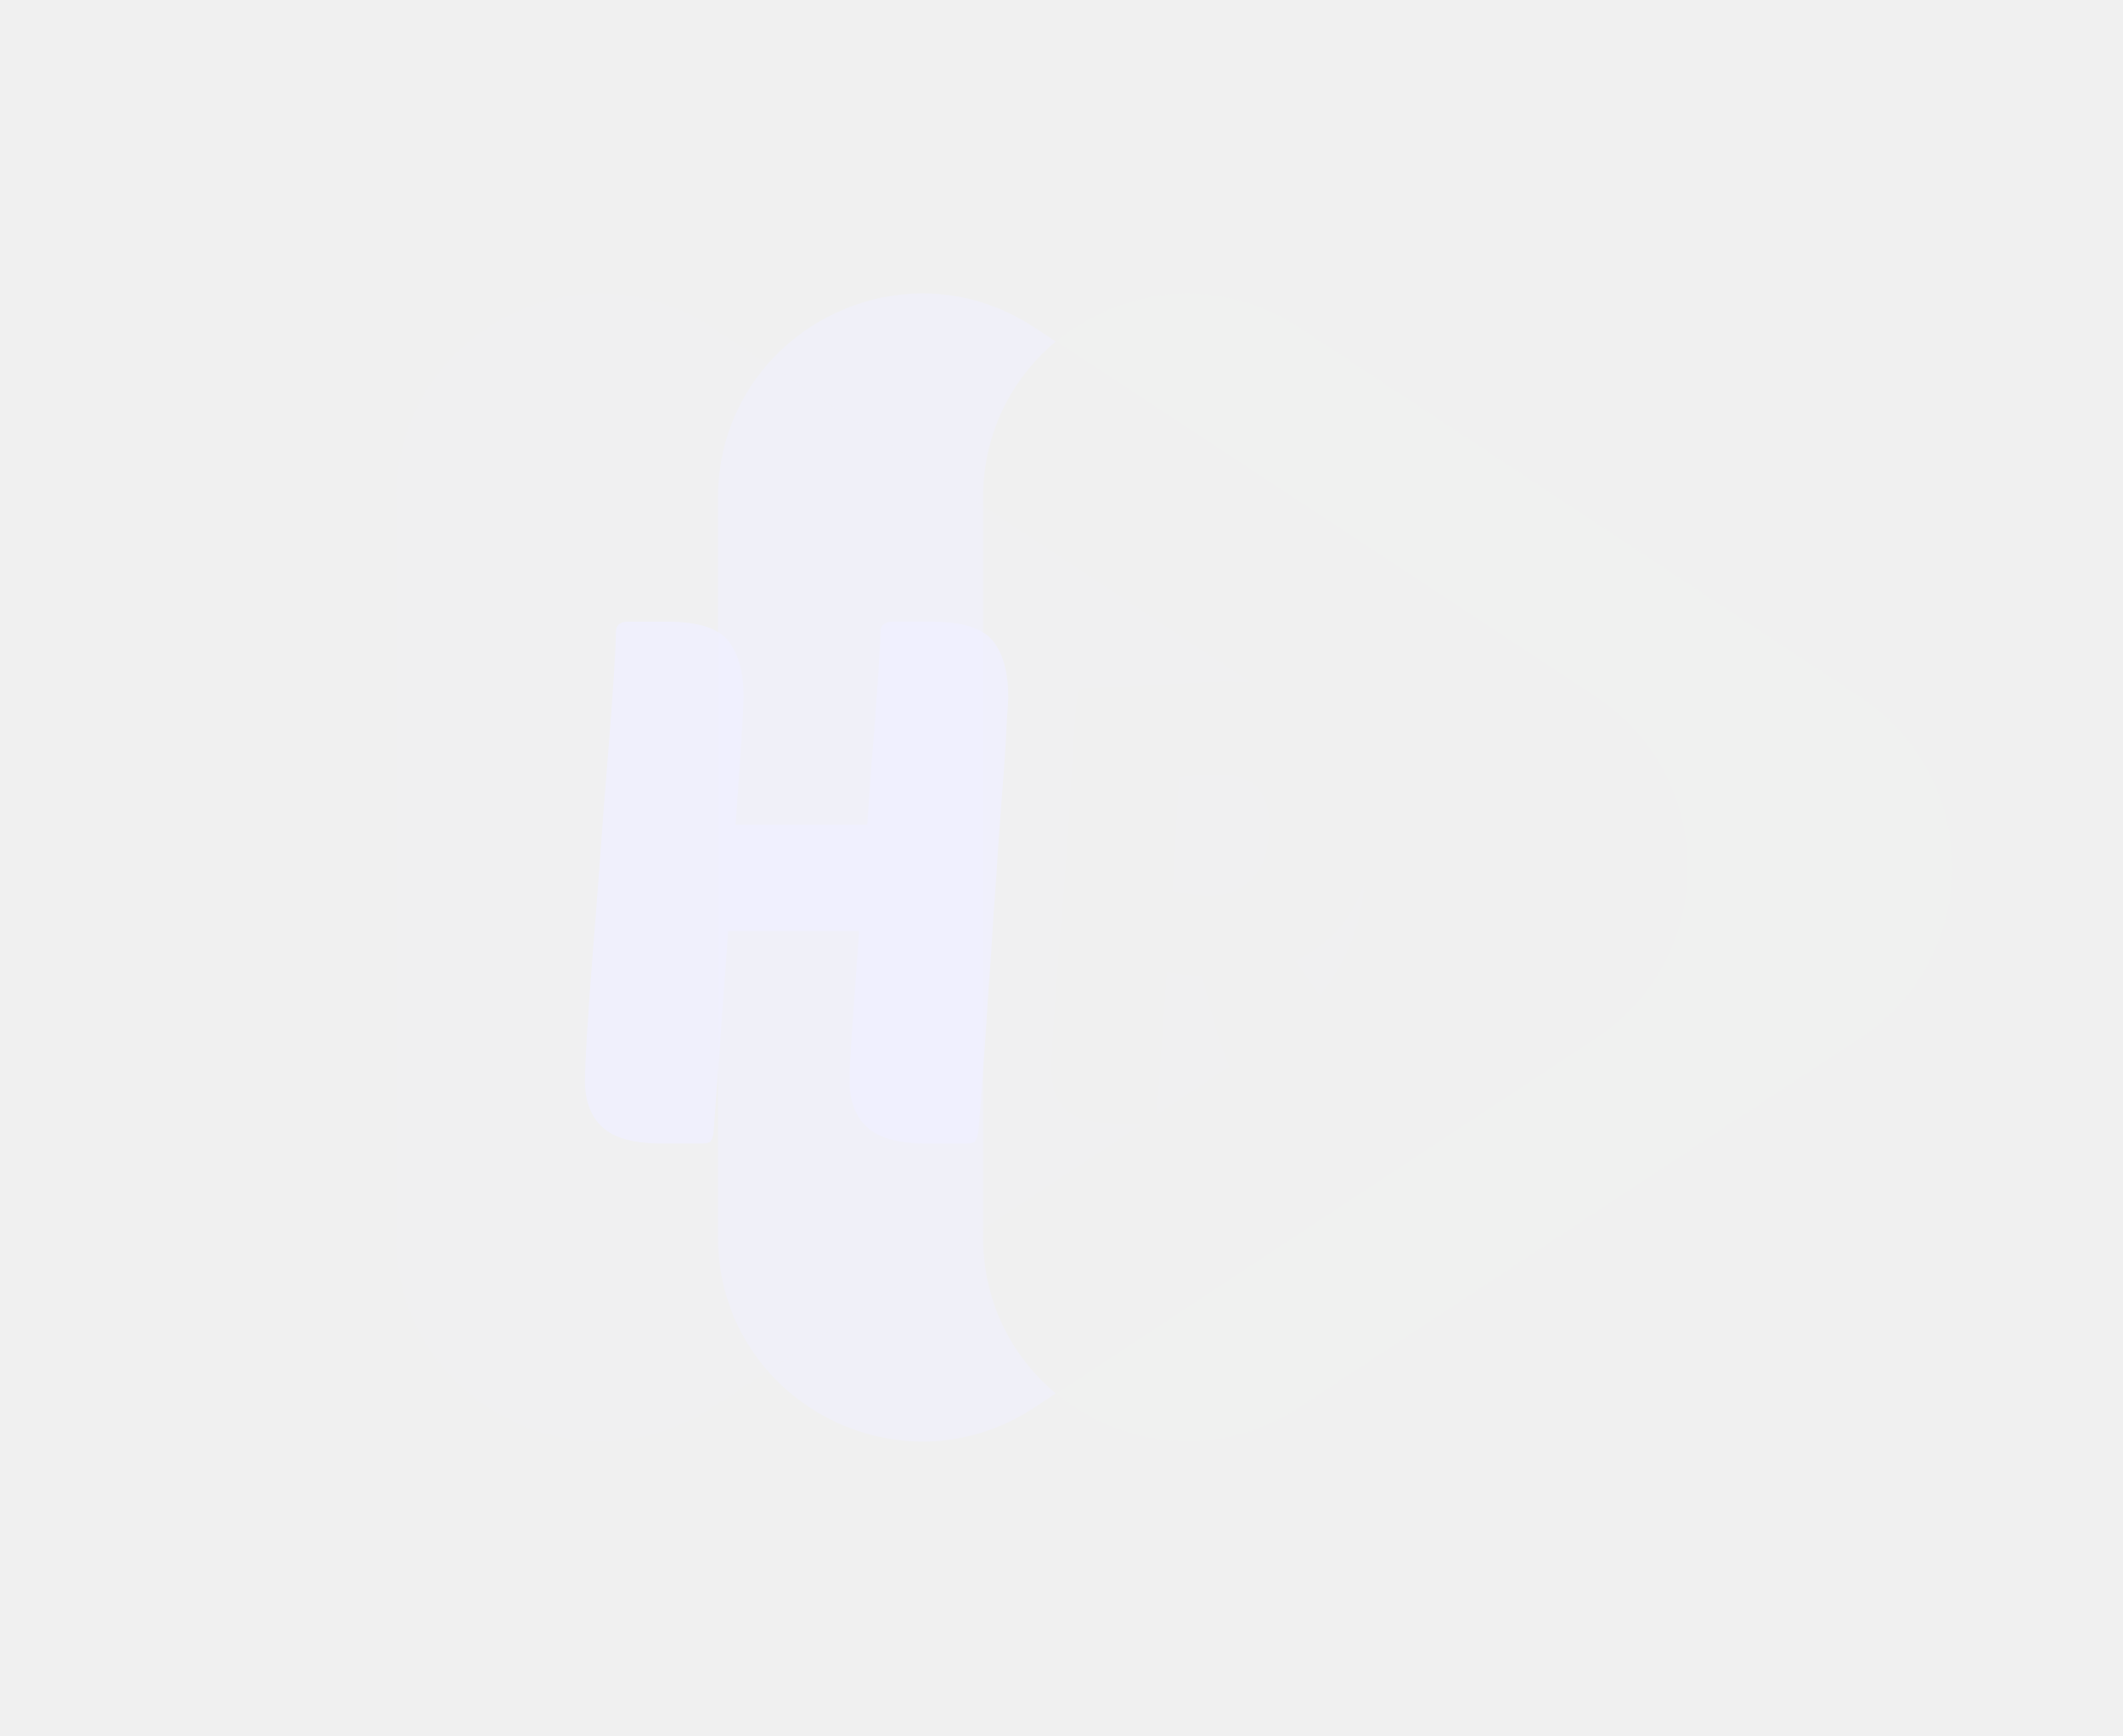
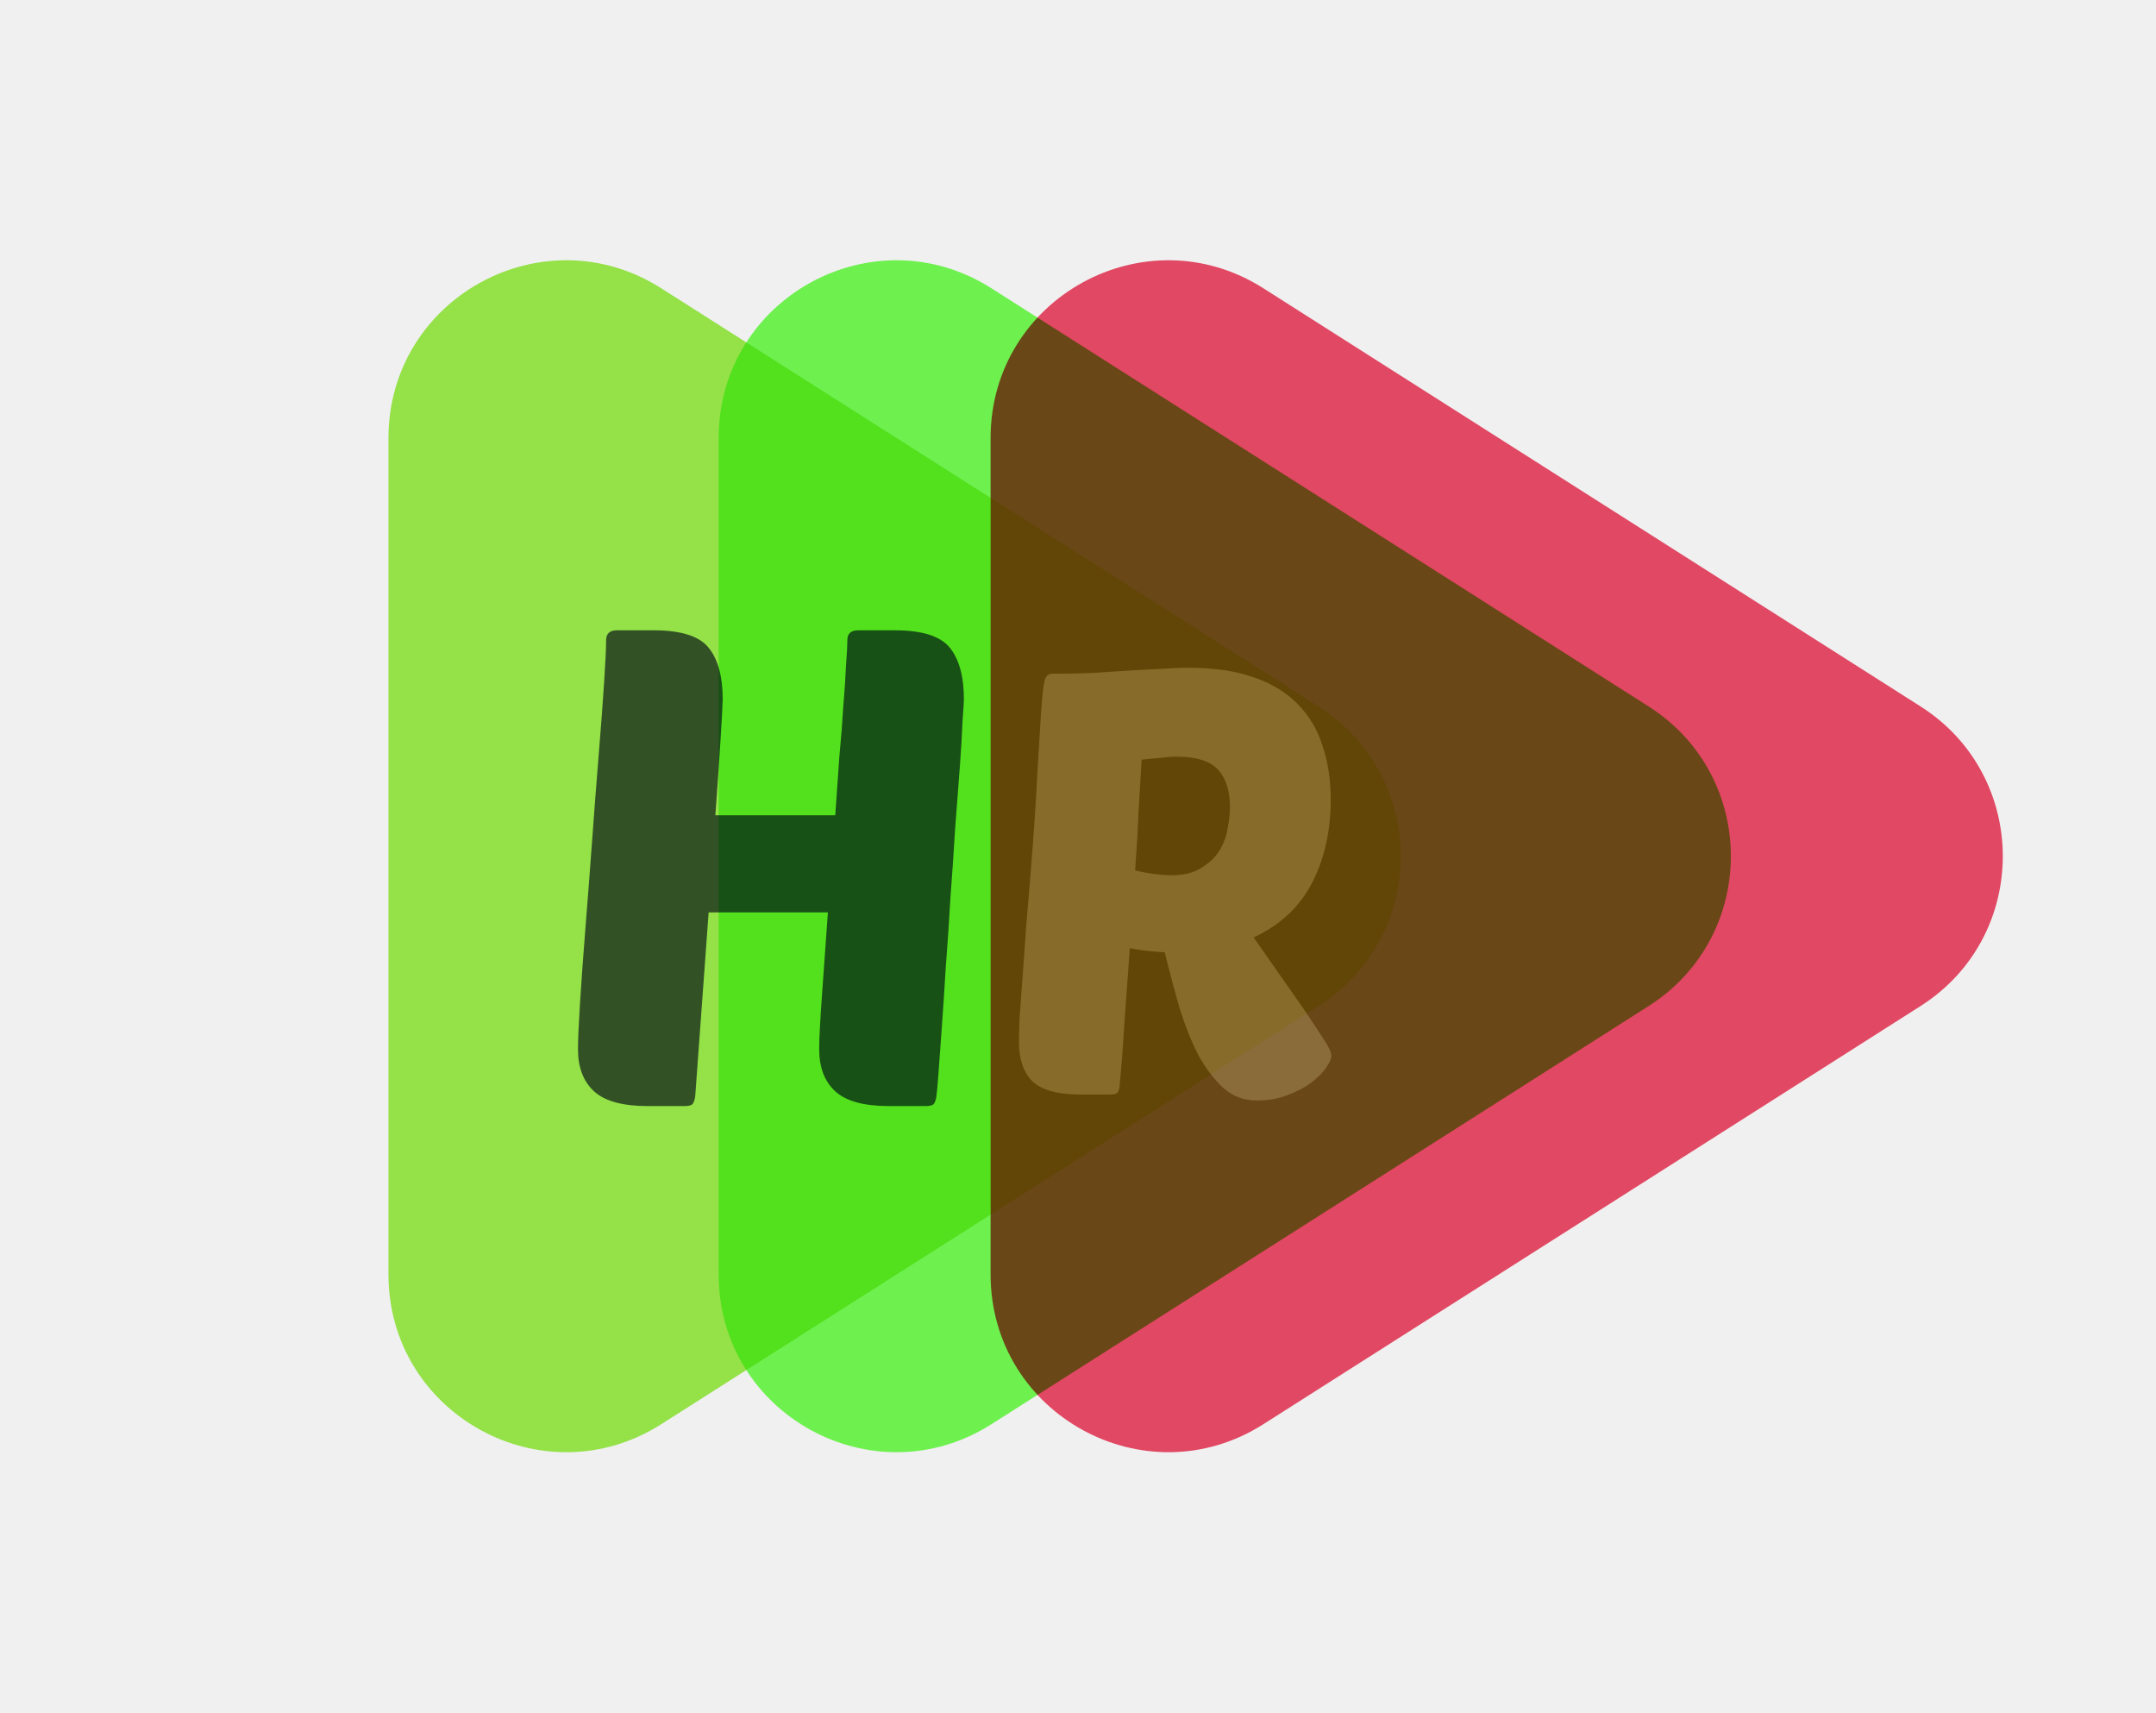
- <svg xmlns="http://www.w3.org/2000/svg" width="104" height="85" viewBox="0 0 104 85" fill="none">
-   <g style="mix-blend-mode:lighten">
+ <svg xmlns="http://www.w3.org/2000/svg" width="753" height="598" viewBox="0 0 753 598" fill="none">
+   <g style="mix-blend-mode:difference">
    <g style="mix-blend-mode:lighten">
-       <path d="M91.145 34.139C97.144 38.09 97.144 46.89 91.145 50.841L63.66 68.944C57.011 73.323 48.16 68.554 48.16 60.592L48.16 24.387C48.16 16.426 57.011 11.657 63.66 16.036L91.145 34.139Z" fill="#16F1CA" fill-opacity="0.7" />
+       <path d="M670.772 246.689C709.066 271.05 709.066 326.95 670.772 351.311L441.251 497.327C399.976 523.586 345.972 493.936 345.972 445.016V152.984C345.972 104.064 399.976 74.415 441.251 100.673L670.772 246.689Z" fill="#16F1CA" fill-opacity="0.7" />
    </g>
    <g style="mix-blend-mode:lighten">
-       <path d="M78.156 34.139C84.156 38.09 84.156 46.89 78.156 50.841L50.672 68.944C44.023 73.323 35.171 68.554 35.171 60.592L35.171 24.387C35.171 16.426 44.023 11.657 50.672 16.036L78.156 34.139Z" fill="#BA00FB" fill-opacity="0.7" />
+       <path d="M575.798 246.689C614.093 271.05 614.092 326.95 575.798 351.311L346.278 497.327C305.002 523.586 250.998 493.936 250.998 445.016V152.984C250.998 104.064 305.002 74.415 346.278 100.673L575.798 246.689Z" fill="#BA00FB" fill-opacity="0.7" />
    </g>
    <g style="mix-blend-mode:lighten">
-       <path d="M62.385 34.139C68.384 38.09 68.384 46.89 62.385 50.841L34.9 68.944C28.251 73.323 19.4 68.554 19.4 60.592L19.4 24.387C19.4 16.426 28.251 11.657 34.9 16.036L62.385 34.139Z" fill="#8416F1" fill-opacity="0.7" />
+       <path d="M460.476 246.689C498.77 271.05 498.77 326.95 460.476 351.311L230.955 497.327C189.68 523.586 135.676 493.936 135.676 445.016V152.984C135.676 104.064 189.68 74.415 230.955 100.673L460.476 246.689Z" fill="#8416F1" fill-opacity="0.7" />
    </g>
    <g style="mix-blend-mode:luminosity">
-       <path d="M54.65 55C53.51 55 52.7 54.78 52.22 54.34C51.76 53.88 51.53 53.21 51.53 52.33C51.53 52.09 51.54 51.69 51.56 51.13C51.6 50.55 51.65 49.87 51.71 49.09C51.77 48.31 51.83 47.46 51.89 46.54C51.97 45.6 52.05 44.65 52.13 43.69C52.29 41.67 52.4 40.03 52.46 38.77C52.54 37.51 52.6 36.52 52.64 35.8C52.7 34.9 52.76 34.33 52.82 34.09C52.88 33.83 53.01 33.7 53.21 33.7C53.83 33.7 54.46 33.69 55.1 33.67C55.76 33.63 56.39 33.59 56.99 33.55C57.59 33.51 58.15 33.48 58.67 33.46C59.21 33.42 59.69 33.4 60.11 33.4C61.39 33.4 62.49 33.56 63.41 33.88C64.33 34.2 65.07 34.65 65.63 35.23C66.21 35.81 66.63 36.51 66.89 37.33C67.17 38.15 67.31 39.07 67.31 40.09C67.31 41.65 67 43.04 66.38 44.26C65.76 45.48 64.77 46.41 63.41 47.05L65.93 50.65C66.39 51.33 66.74 51.86 66.98 52.24C67.22 52.6 67.34 52.87 67.34 53.05C67.34 53.19 67.25 53.39 67.07 53.65C66.91 53.89 66.66 54.14 66.32 54.4C66 54.64 65.6 54.85 65.12 55.03C64.66 55.21 64.14 55.3 63.56 55.3C62.92 55.3 62.36 55.09 61.88 54.67C61.42 54.25 61 53.7 60.62 53.02C60.26 52.32 59.94 51.52 59.66 50.62C59.4 49.72 59.15 48.78 58.91 47.8C58.19 47.76 57.6 47.69 57.14 47.59C57.08 48.47 57.02 49.31 56.96 50.11C56.9 50.91 56.85 51.63 56.81 52.27C56.77 52.89 56.73 53.41 56.69 53.83C56.65 54.23 56.63 54.47 56.63 54.55C56.61 54.71 56.57 54.83 56.51 54.91C56.45 54.97 56.33 55 56.15 55H54.65ZM59.51 37.9C59.27 37.9 59 37.92 58.7 37.96C58.4 37.98 58.08 38.01 57.74 38.05C57.7 38.75 57.65 39.59 57.59 40.57C57.55 41.53 57.49 42.56 57.41 43.66C58.11 43.82 58.72 43.9 59.24 43.9C59.86 43.9 60.36 43.78 60.74 43.54C61.14 43.3 61.45 43.01 61.67 42.67C61.89 42.31 62.03 41.93 62.09 41.53C62.17 41.13 62.21 40.77 62.21 40.45C62.21 39.63 62.01 39 61.61 38.56C61.21 38.12 60.51 37.9 59.51 37.9Z" fill="#AE2323" fill-opacity="0.6" />
+       <path d="M377.406 382.226C369.54 382.226 363.951 380.708 360.639 377.672C357.465 374.498 355.878 369.875 355.878 363.803C355.878 362.147 355.947 359.387 356.085 355.523C356.361 351.521 356.706 346.829 357.12 341.447C357.534 336.065 357.948 330.2 358.362 323.852C358.914 317.366 359.466 310.811 360.018 304.187C361.122 290.249 361.881 278.933 362.295 270.239C362.847 261.545 363.261 254.714 363.537 249.746C363.951 243.536 364.365 239.603 364.779 237.947C365.193 236.153 366.09 235.256 367.47 235.256C371.748 235.256 376.095 235.187 380.511 235.049C385.065 234.773 389.412 234.497 393.552 234.221C397.692 233.945 401.556 233.738 405.144 233.6C408.87 233.324 412.182 233.186 415.08 233.186C423.912 233.186 431.502 234.29 437.85 236.498C444.198 238.706 449.304 241.811 453.168 245.813C457.17 249.815 460.068 254.645 461.862 260.303C463.794 265.961 464.76 272.309 464.76 279.347C464.76 290.111 462.621 299.702 458.343 308.12C454.065 316.538 447.234 322.955 437.85 327.371L455.238 352.211C458.412 356.903 460.827 360.56 462.483 363.182C464.139 365.666 464.967 367.529 464.967 368.771C464.967 369.737 464.346 371.117 463.104 372.911C462 374.567 460.275 376.292 457.929 378.086C455.721 379.742 452.961 381.191 449.649 382.433C446.475 383.675 442.887 384.296 438.885 384.296C434.469 384.296 430.605 382.847 427.293 379.949C424.119 377.051 421.221 373.256 418.599 368.564C416.115 363.734 413.907 358.214 411.975 352.004C410.181 345.794 408.456 339.308 406.8 332.546C401.832 332.27 397.761 331.787 394.587 331.097C394.173 337.169 393.759 342.965 393.345 348.485C392.931 354.005 392.586 358.973 392.31 363.389C392.034 367.667 391.758 371.255 391.482 374.153C391.206 376.913 391.068 378.569 391.068 379.121C390.93 380.225 390.654 381.053 390.24 381.605C389.826 382.019 388.998 382.226 387.756 382.226H377.406ZM410.94 264.236C409.284 264.236 407.421 264.374 405.351 264.65C403.281 264.788 401.073 264.995 398.727 265.271C398.451 270.101 398.106 275.897 397.692 282.659C397.416 289.283 397.002 296.39 396.45 303.98C401.28 305.084 405.489 305.636 409.077 305.636C413.355 305.636 416.805 304.808 419.427 303.152C422.187 301.496 424.326 299.495 425.844 297.149C427.362 294.665 428.328 292.043 428.742 289.283C429.294 286.523 429.57 284.039 429.57 281.831C429.57 276.173 428.19 271.826 425.43 268.79C422.67 265.754 417.84 264.236 410.94 264.236Z" fill="#AE2323" fill-opacity="0.4" />
    </g>
    <g style="mix-blend-mode:luminosity">
-       <path d="M45.36 56.011C44.016 56.011 43.056 55.747 42.48 55.219C41.904 54.691 41.616 53.935 41.616 52.951C41.616 52.423 41.664 51.487 41.76 50.143C41.856 48.799 41.964 47.287 42.084 45.607H35.676L34.956 55.471C34.932 55.663 34.884 55.807 34.812 55.903C34.74 55.975 34.596 56.011 34.38 56.011H32.4C31.056 56.011 30.096 55.747 29.52 55.219C28.944 54.691 28.656 53.935 28.656 52.951C28.656 52.471 28.692 51.655 28.764 50.503C28.836 49.327 28.932 47.995 29.052 46.507C29.172 45.019 29.292 43.447 29.412 41.791C29.532 40.135 29.652 38.575 29.772 37.111C29.892 35.647 29.988 34.363 30.06 33.259C30.132 32.155 30.168 31.399 30.168 30.991C30.168 30.631 30.36 30.451 30.744 30.451H32.724C34.188 30.451 35.172 30.763 35.676 31.387C36.18 32.011 36.432 32.935 36.432 34.159C36.432 34.351 36.396 35.035 36.324 36.211C36.252 37.363 36.156 38.755 36.036 40.387H42.48C42.552 39.331 42.624 38.299 42.696 37.291C42.792 36.283 42.864 35.359 42.912 34.519C42.984 33.679 43.032 32.959 43.056 32.359C43.104 31.735 43.128 31.279 43.128 30.991C43.128 30.631 43.32 30.451 43.704 30.451H45.684C47.148 30.451 48.132 30.763 48.636 31.387C49.14 32.011 49.392 32.935 49.392 34.159C49.392 34.279 49.368 34.663 49.32 35.311C49.296 35.959 49.248 36.775 49.176 37.759C49.104 38.743 49.02 39.847 48.924 41.071C48.852 42.271 48.768 43.507 48.672 44.779C48.6 46.051 48.516 47.299 48.42 48.523C48.348 49.723 48.276 50.815 48.204 51.799C48.132 52.783 48.072 53.611 48.024 54.283C47.976 54.931 47.94 55.327 47.916 55.471C47.892 55.663 47.844 55.807 47.772 55.903C47.7 55.975 47.556 56.011 47.34 56.011H45.36Z" fill="white" fill-opacity="0.8" />
+       <path d="M310.442 386.243C301.706 386.243 295.466 384.527 291.722 381.095C287.978 377.663 286.106 372.749 286.106 366.353C286.106 362.921 286.418 356.837 287.042 348.101C287.666 339.365 288.368 329.537 289.148 318.617H247.496L242.816 382.733C242.66 383.981 242.348 384.917 241.88 385.541C241.412 386.009 240.476 386.243 239.072 386.243H226.202C217.466 386.243 211.226 384.527 207.482 381.095C203.738 377.663 201.866 372.749 201.866 366.353C201.866 363.233 202.1 357.929 202.568 350.441C203.036 342.797 203.66 334.139 204.44 324.467C205.22 314.795 206 304.577 206.78 293.813C207.56 283.049 208.34 272.909 209.12 263.393C209.9 253.877 210.524 245.531 210.992 238.355C211.46 231.179 211.694 226.265 211.694 223.613C211.694 221.273 212.942 220.103 215.438 220.103H228.308C237.824 220.103 244.22 222.131 247.496 226.187C250.772 230.243 252.41 236.249 252.41 244.205C252.41 245.453 252.176 249.899 251.708 257.543C251.24 265.031 250.616 274.079 249.836 284.687H291.722C292.19 277.823 292.658 271.115 293.126 264.563C293.75 258.011 294.218 252.005 294.53 246.545C294.998 241.085 295.31 236.405 295.466 232.505C295.778 228.449 295.934 225.485 295.934 223.613C295.934 221.273 297.182 220.103 299.678 220.103H312.548C322.064 220.103 328.46 222.131 331.736 226.187C335.012 230.243 336.65 236.249 336.65 244.205C336.65 244.985 336.494 247.481 336.182 251.693C336.026 255.905 335.714 261.209 335.246 267.605C334.778 274.001 334.232 281.177 333.608 289.133C333.14 296.933 332.594 304.967 331.97 313.235C331.502 321.503 330.956 329.615 330.332 337.571C329.864 345.371 329.396 352.469 328.928 358.865C328.46 365.261 328.07 370.643 327.758 375.011C327.446 379.223 327.212 381.797 327.056 382.733C326.9 383.981 326.588 384.917 326.12 385.541C325.652 386.009 324.716 386.243 323.312 386.243H310.442Z" fill="white" fill-opacity="0.6" />
    </g>
  </g>
</svg>
